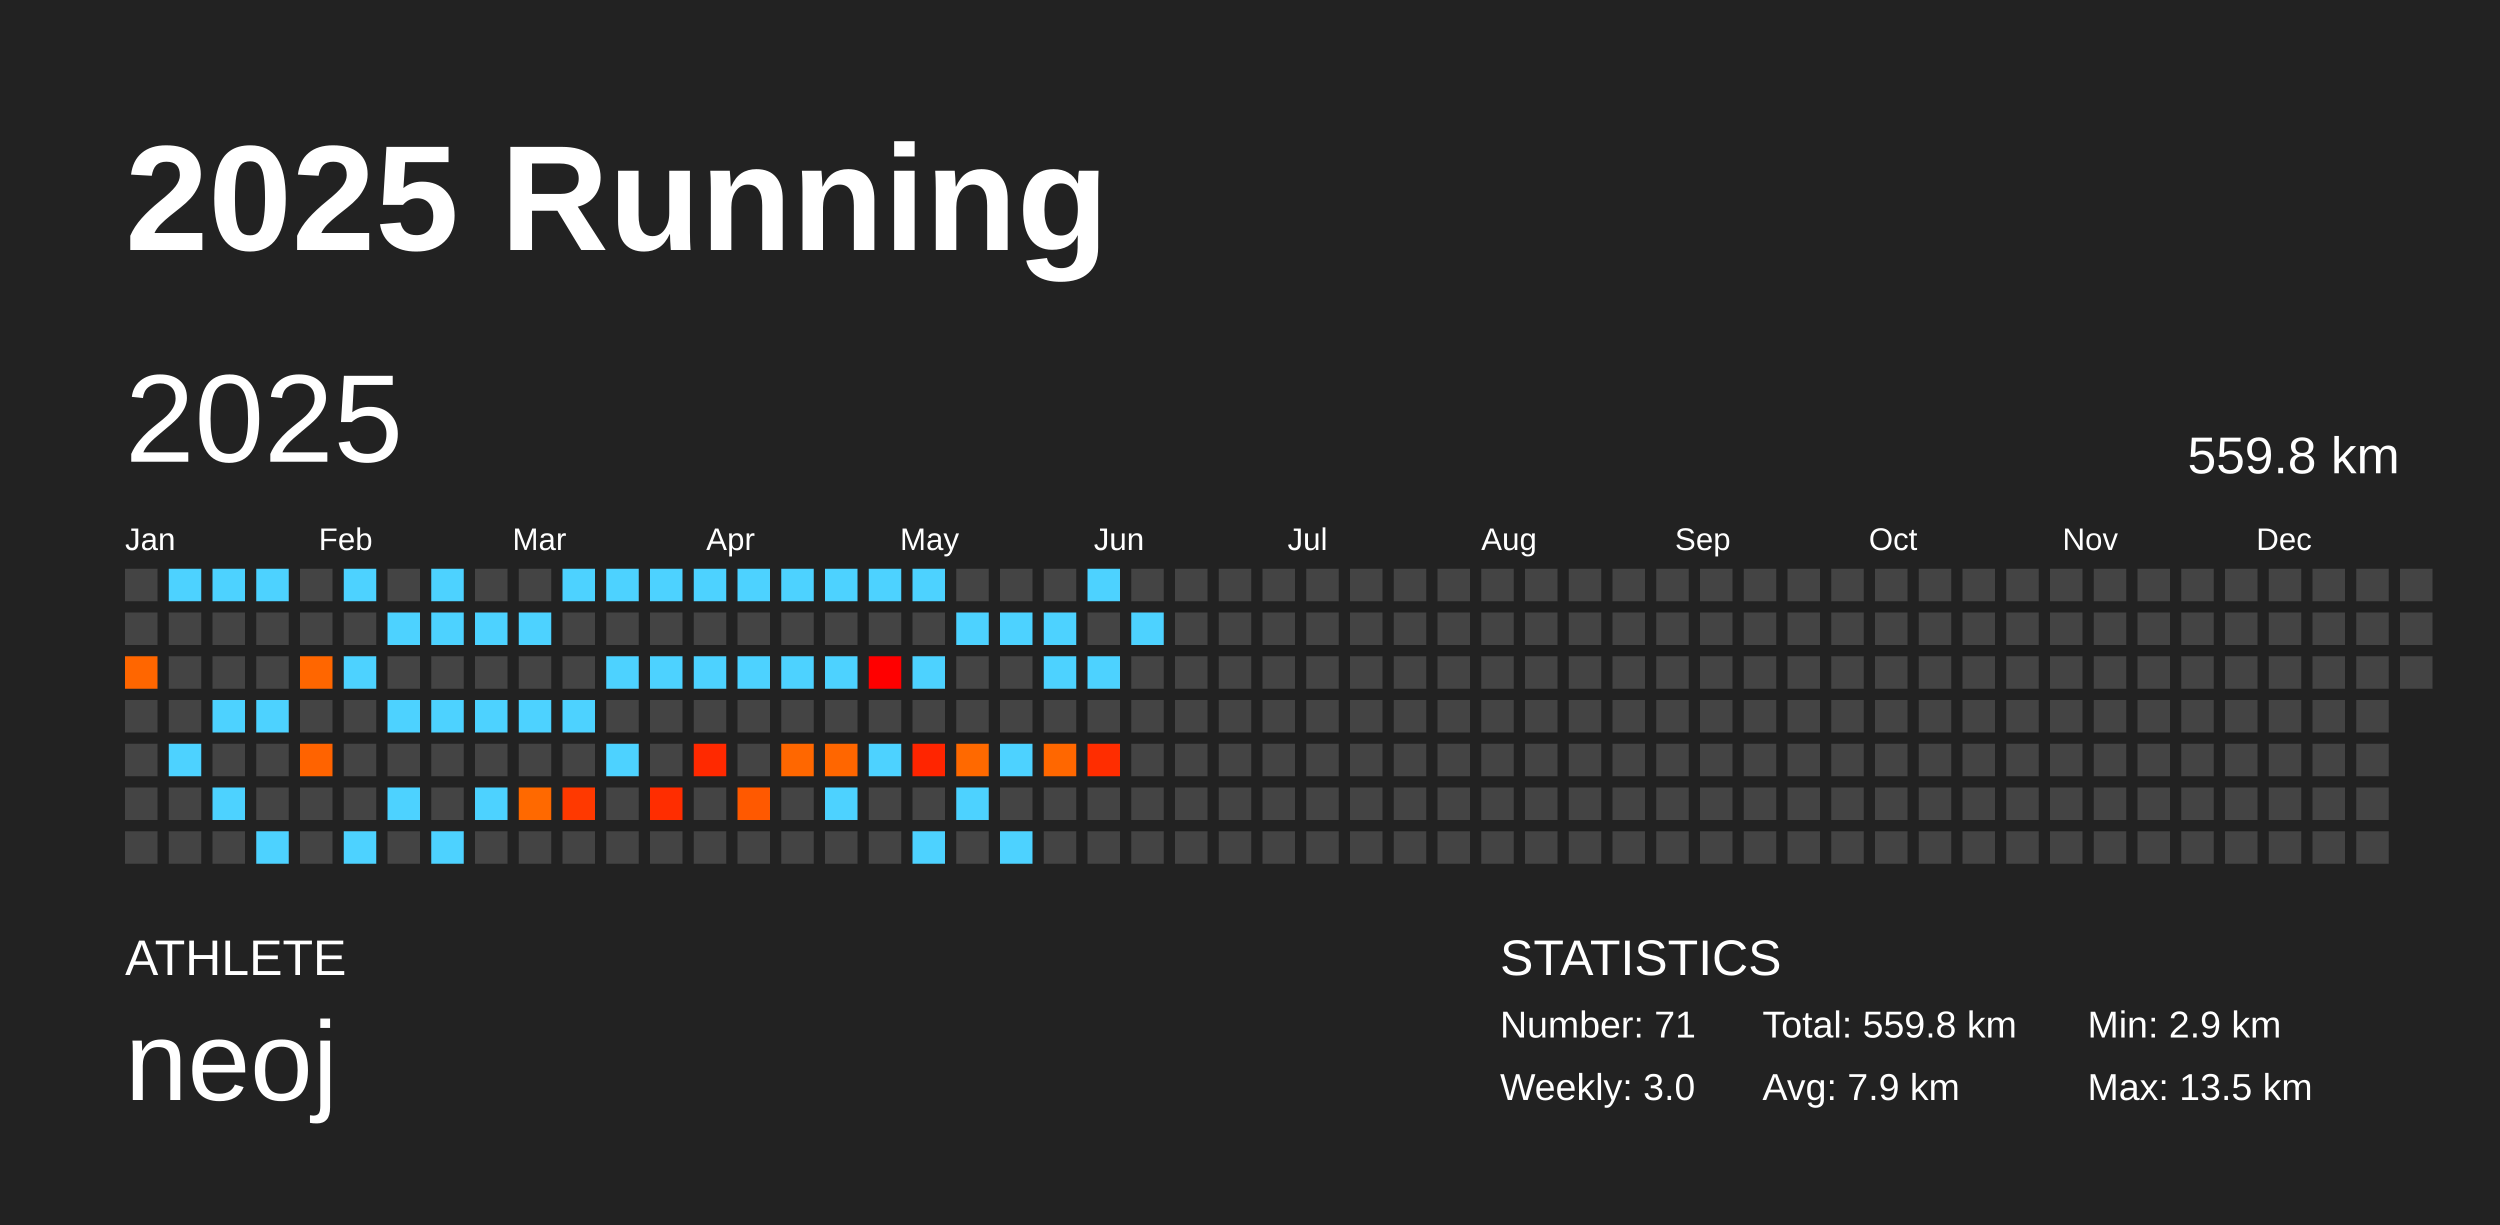
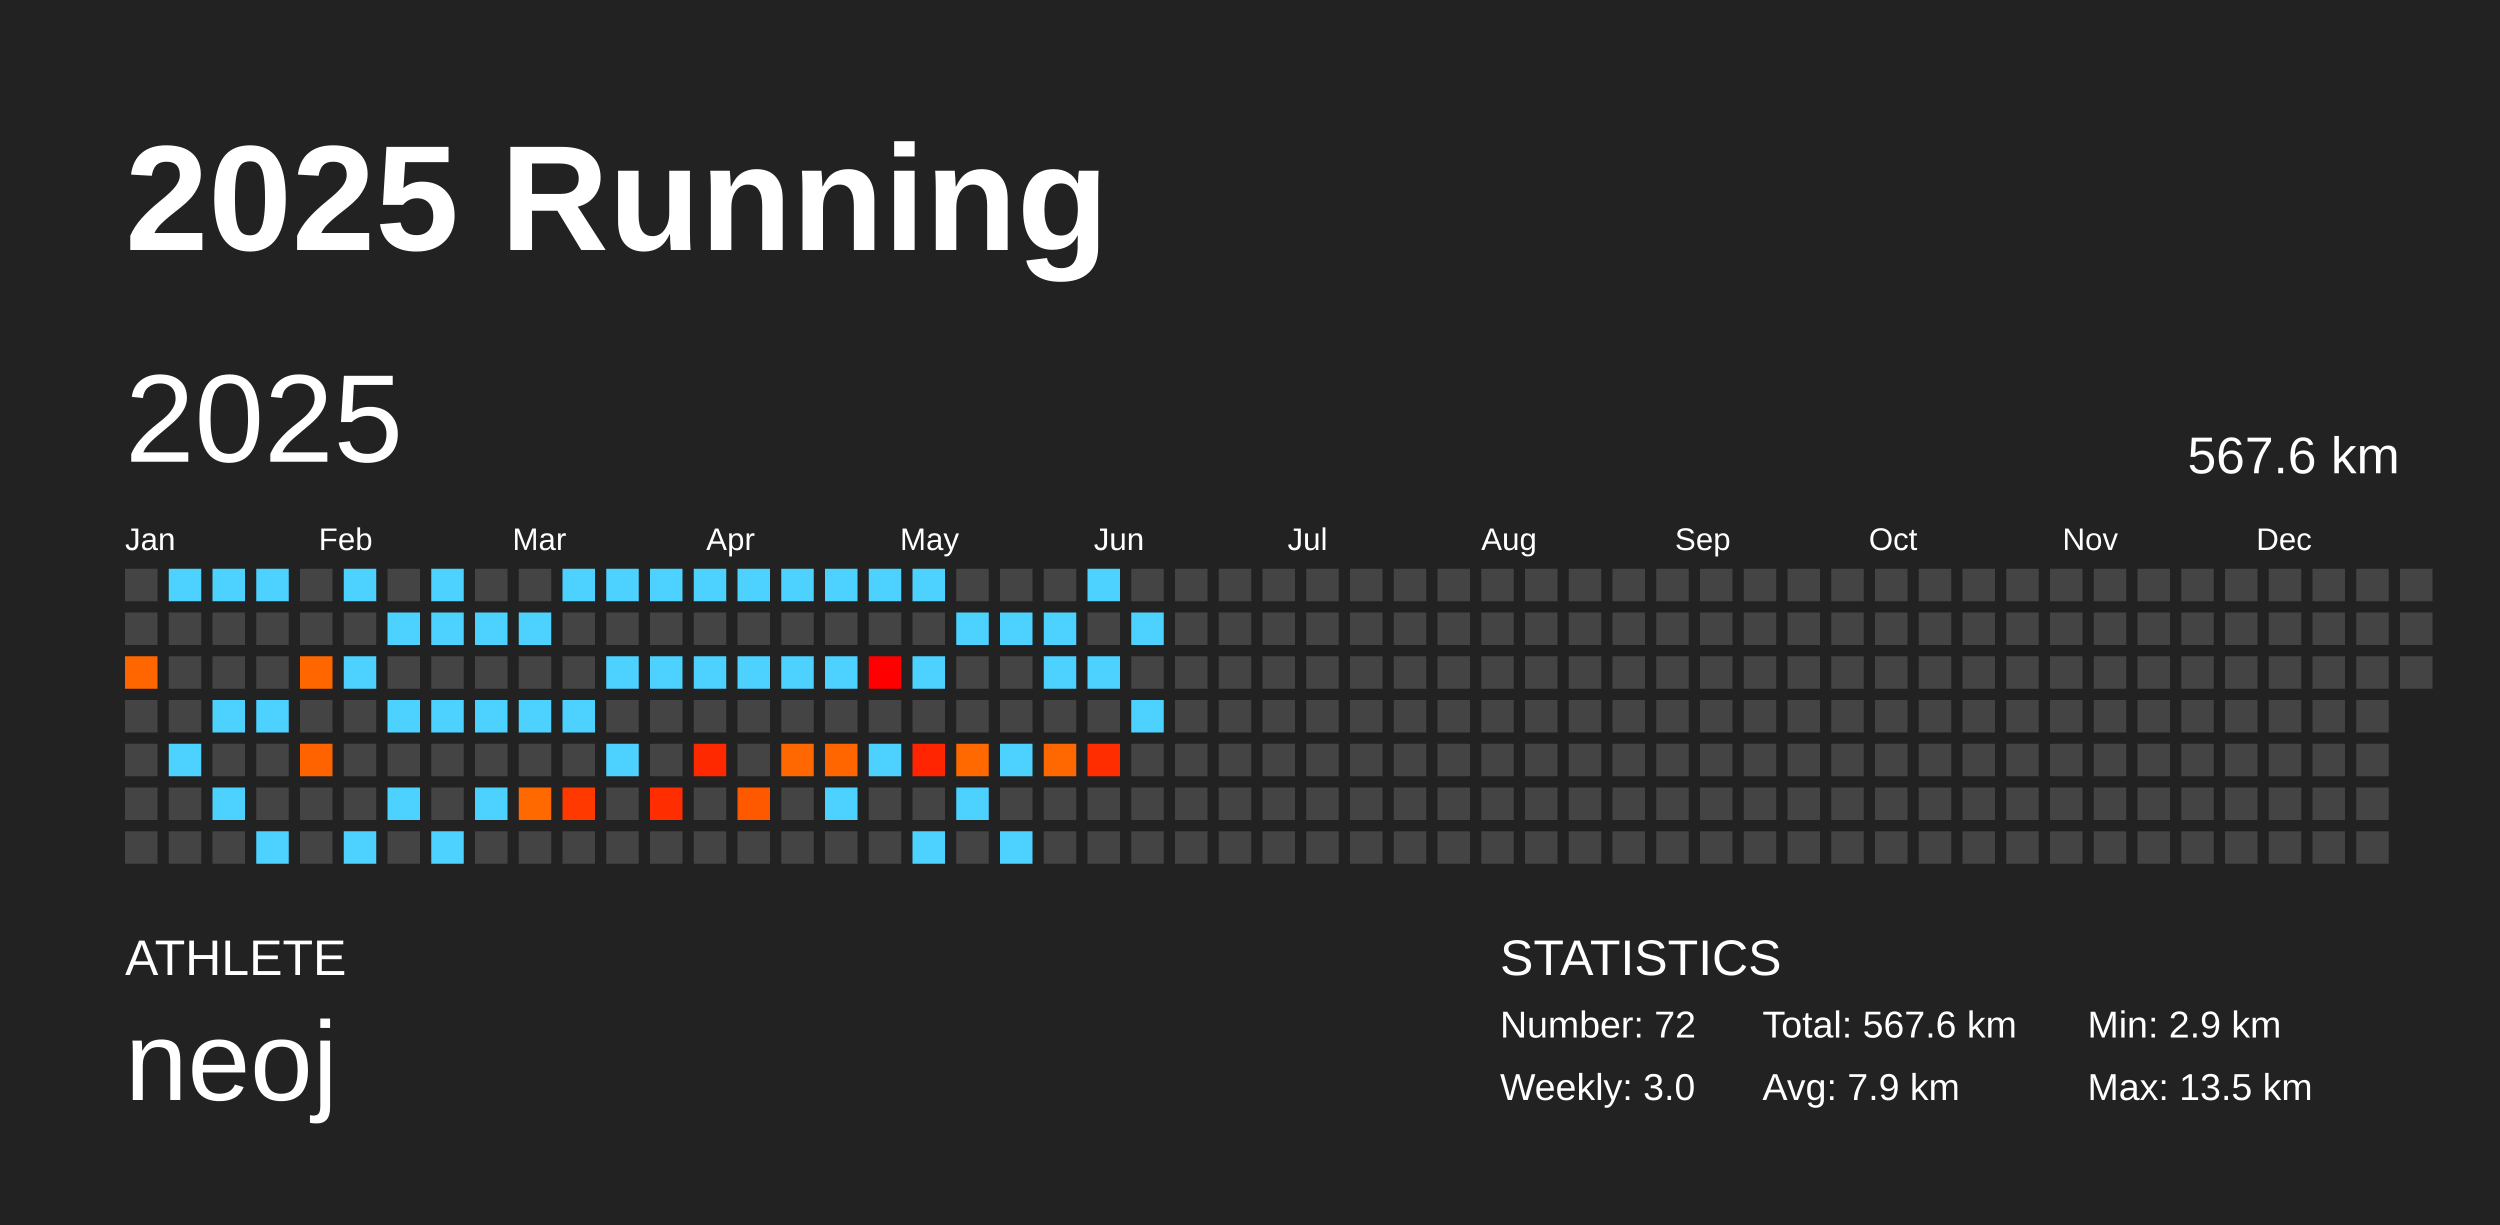
<svg xmlns="http://www.w3.org/2000/svg" baseProfile="full" height="98mm" version="1.1" viewBox="0,0,200,98" width="200mm">
  <defs />
  <rect fill="#222222" height="98" width="200" x="0" y="0" />
  <text fill="#FFFFFF" style="font-size:12px; font-family:Arial; font-weight:bold;" x="10" y="20">2025 Running</text>
  <text fill="#FFFFFF" style="font-size:4px; font-family:Arial" x="10" y="78">ATHLETE</text>
  <text fill="#FFFFFF" style="font-size:9px; font-family:Arial" x="10" y="88">neoj</text>
  <text fill="#FFFFFF" style="font-size:4px; font-family:Arial" x="120" y="78">STATISTICS</text>
-   <text fill="#FFFFFF" style="font-size:3px; font-family:Arial" x="120" y="83">Number: 71</text>
+   <text fill="#FFFFFF" style="font-size:3px; font-family:Arial" x="120" y="83">Number: 72</text>
  <text fill="#FFFFFF" style="font-size:3px; font-family:Arial" x="120" y="88">Weekly: 3.0</text>
-   <text fill="#FFFFFF" style="font-size:3px; font-family:Arial" x="141" y="83">Total: 559.8 km</text>
+   <text fill="#FFFFFF" style="font-size:3px; font-family:Arial" x="141" y="83">Total: 567.6 km</text>
  <text fill="#FFFFFF" style="font-size:3px; font-family:Arial" x="141" y="88">Avg: 7.9 km</text>
  <text fill="#FFFFFF" style="font-size:3px; font-family:Arial" x="167" y="83">Min: 2.9 km</text>
  <text fill="#FFFFFF" style="font-size:3px; font-family:Arial" x="167" y="88">Max: 13.5 km</text>
  <text dominant-baseline="hanging" fill="#FFFFFF" style="font-size:10.0px; font-family:Arial;" x="10" y="30">2025</text>
-   <text dominant-baseline="hanging" fill="#FFFFFF" style="font-size:4.125px; font-family:Arial;" x="175" y="35">559.8 km</text>
+   <text dominant-baseline="hanging" fill="#FFFFFF" style="font-size:4.125px; font-family:Arial;" x="175" y="35">567.6 km</text>
  <text fill="#FFFFFF" style="font-size:2.5px; font-family:Arial" x="10.0" y="44">Jan</text>
  <text fill="#FFFFFF" style="font-size:2.5px; font-family:Arial" x="25.5" y="44">Feb</text>
  <text fill="#FFFFFF" style="font-size:2.5px; font-family:Arial" x="41.0" y="44">Mar</text>
  <text fill="#FFFFFF" style="font-size:2.5px; font-family:Arial" x="56.5" y="44">Apr</text>
  <text fill="#FFFFFF" style="font-size:2.5px; font-family:Arial" x="72.0" y="44">May</text>
  <text fill="#FFFFFF" style="font-size:2.5px; font-family:Arial" x="87.5" y="44">Jun</text>
  <text fill="#FFFFFF" style="font-size:2.5px; font-family:Arial" x="103.0" y="44">Jul</text>
  <text fill="#FFFFFF" style="font-size:2.5px; font-family:Arial" x="118.5" y="44">Aug</text>
  <text fill="#FFFFFF" style="font-size:2.5px; font-family:Arial" x="134.0" y="44">Sep</text>
  <text fill="#FFFFFF" style="font-size:2.5px; font-family:Arial" x="149.5" y="44">Oct</text>
  <text fill="#FFFFFF" style="font-size:2.5px; font-family:Arial" x="165.0" y="44">Nov</text>
  <text fill="#FFFFFF" style="font-size:2.5px; font-family:Arial" x="180.5" y="44">Dec</text>
  <rect fill="#444444" height="2.6" width="2.6" x="10.0" y="45.5" />
  <rect fill="#444444" height="2.6" width="2.6" x="10.0" y="49.0" />
  <rect fill="#ff6600" height="2.6" width="2.6" x="10.0" y="52.5" />
  <rect fill="#444444" height="2.6" width="2.6" x="10.0" y="56.0" />
  <rect fill="#444444" height="2.6" width="2.6" x="10.0" y="59.5" />
  <rect fill="#444444" height="2.6" width="2.6" x="10.0" y="63.0" />
  <rect fill="#444444" height="2.6" width="2.6" x="10.0" y="66.5" />
  <rect fill="#4dd2ff" height="2.6" width="2.6" x="13.5" y="45.5" />
  <rect fill="#444444" height="2.6" width="2.6" x="13.5" y="49.0" />
  <rect fill="#444444" height="2.6" width="2.6" x="13.5" y="52.5" />
  <rect fill="#444444" height="2.6" width="2.6" x="13.5" y="56.0" />
  <rect fill="#4dd2ff" height="2.6" width="2.6" x="13.5" y="59.5" />
  <rect fill="#444444" height="2.6" width="2.6" x="13.5" y="63.0" />
  <rect fill="#444444" height="2.6" width="2.6" x="13.5" y="66.5" />
  <rect fill="#4dd2ff" height="2.6" width="2.6" x="17.0" y="45.5" />
  <rect fill="#444444" height="2.6" width="2.6" x="17.0" y="49.0" />
  <rect fill="#444444" height="2.6" width="2.6" x="17.0" y="52.5" />
  <rect fill="#4dd2ff" height="2.6" width="2.6" x="17.0" y="56.0" />
  <rect fill="#444444" height="2.6" width="2.6" x="17.0" y="59.5" />
  <rect fill="#4dd2ff" height="2.6" width="2.6" x="17.0" y="63.0" />
  <rect fill="#444444" height="2.6" width="2.6" x="17.0" y="66.5" />
  <rect fill="#4dd2ff" height="2.6" width="2.6" x="20.5" y="45.5" />
  <rect fill="#444444" height="2.6" width="2.6" x="20.5" y="49.0" />
  <rect fill="#444444" height="2.6" width="2.6" x="20.5" y="52.5" />
  <rect fill="#4dd2ff" height="2.6" width="2.6" x="20.5" y="56.0" />
  <rect fill="#444444" height="2.6" width="2.6" x="20.5" y="59.5" />
  <rect fill="#444444" height="2.6" width="2.6" x="20.5" y="63.0" />
  <rect fill="#4dd2ff" height="2.6" width="2.6" x="20.5" y="66.5" />
  <rect fill="#444444" height="2.6" width="2.6" x="24.0" y="45.5" />
  <rect fill="#444444" height="2.6" width="2.6" x="24.0" y="49.0" />
  <rect fill="#ff6600" height="2.6" width="2.6" x="24.0" y="52.5" />
  <rect fill="#444444" height="2.6" width="2.6" x="24.0" y="56.0" />
  <rect fill="#ff6300" height="2.6" width="2.6" x="24.0" y="59.5" />
  <rect fill="#444444" height="2.6" width="2.6" x="24.0" y="63.0" />
  <rect fill="#444444" height="2.6" width="2.6" x="24.0" y="66.5" />
  <rect fill="#4dd2ff" height="2.6" width="2.6" x="27.5" y="45.5" />
  <rect fill="#444444" height="2.6" width="2.6" x="27.5" y="49.0" />
  <rect fill="#4dd2ff" height="2.6" width="2.6" x="27.5" y="52.5" />
  <rect fill="#444444" height="2.6" width="2.6" x="27.5" y="56.0" />
  <rect fill="#444444" height="2.6" width="2.6" x="27.5" y="59.5" />
  <rect fill="#444444" height="2.6" width="2.6" x="27.5" y="63.0" />
  <rect fill="#4dd2ff" height="2.6" width="2.6" x="27.5" y="66.5" />
  <rect fill="#444444" height="2.6" width="2.6" x="31.0" y="45.5" />
  <rect fill="#4dd2ff" height="2.6" width="2.6" x="31.0" y="49.0" />
  <rect fill="#444444" height="2.6" width="2.6" x="31.0" y="52.5" />
  <rect fill="#4dd2ff" height="2.6" width="2.6" x="31.0" y="56.0" />
  <rect fill="#444444" height="2.6" width="2.6" x="31.0" y="59.5" />
  <rect fill="#4dd2ff" height="2.6" width="2.6" x="31.0" y="63.0" />
  <rect fill="#444444" height="2.6" width="2.6" x="31.0" y="66.5" />
  <rect fill="#4dd2ff" height="2.6" width="2.6" x="34.5" y="45.5" />
  <rect fill="#4dd2ff" height="2.6" width="2.6" x="34.5" y="49.0" />
  <rect fill="#444444" height="2.6" width="2.6" x="34.5" y="52.5" />
  <rect fill="#4dd2ff" height="2.6" width="2.6" x="34.5" y="56.0" />
  <rect fill="#444444" height="2.6" width="2.6" x="34.5" y="59.5" />
  <rect fill="#444444" height="2.6" width="2.6" x="34.5" y="63.0" />
  <rect fill="#4dd2ff" height="2.6" width="2.6" x="34.5" y="66.5" />
  <rect fill="#444444" height="2.6" width="2.6" x="38.0" y="45.5" />
  <rect fill="#4dd2ff" height="2.6" width="2.6" x="38.0" y="49.0" />
  <rect fill="#444444" height="2.6" width="2.6" x="38.0" y="52.5" />
  <rect fill="#4dd2ff" height="2.6" width="2.6" x="38.0" y="56.0" />
  <rect fill="#444444" height="2.6" width="2.6" x="38.0" y="59.5" />
  <rect fill="#4dd2ff" height="2.6" width="2.6" x="38.0" y="63.0" />
  <rect fill="#444444" height="2.6" width="2.6" x="38.0" y="66.5" />
  <rect fill="#444444" height="2.6" width="2.6" x="41.5" y="45.5" />
  <rect fill="#4dd2ff" height="2.6" width="2.6" x="41.5" y="49.0" />
  <rect fill="#444444" height="2.6" width="2.6" x="41.5" y="52.5" />
  <rect fill="#4dd2ff" height="2.6" width="2.6" x="41.5" y="56.0" />
  <rect fill="#444444" height="2.6" width="2.6" x="41.5" y="59.5" />
  <rect fill="#ff6900" height="2.6" width="2.6" x="41.5" y="63.0" />
  <rect fill="#444444" height="2.6" width="2.6" x="41.5" y="66.5" />
  <rect fill="#4dd2ff" height="2.6" width="2.6" x="45.0" y="45.5" />
  <rect fill="#444444" height="2.6" width="2.6" x="45.0" y="49.0" />
  <rect fill="#444444" height="2.6" width="2.6" x="45.0" y="52.5" />
  <rect fill="#4dd2ff" height="2.6" width="2.6" x="45.0" y="56.0" />
  <rect fill="#444444" height="2.6" width="2.6" x="45.0" y="59.5" />
  <rect fill="#ff3900" height="2.6" width="2.6" x="45.0" y="63.0" />
  <rect fill="#444444" height="2.6" width="2.6" x="45.0" y="66.5" />
  <rect fill="#4dd2ff" height="2.6" width="2.6" x="48.5" y="45.5" />
  <rect fill="#444444" height="2.6" width="2.6" x="48.5" y="49.0" />
  <rect fill="#4dd2ff" height="2.6" width="2.6" x="48.5" y="52.5" />
  <rect fill="#444444" height="2.6" width="2.6" x="48.5" y="56.0" />
  <rect fill="#4dd2ff" height="2.6" width="2.6" x="48.5" y="59.5" />
  <rect fill="#444444" height="2.6" width="2.6" x="48.5" y="63.0" />
  <rect fill="#444444" height="2.6" width="2.6" x="48.5" y="66.5" />
  <rect fill="#4dd2ff" height="2.6" width="2.6" x="52.0" y="45.5" />
  <rect fill="#444444" height="2.6" width="2.6" x="52.0" y="49.0" />
  <rect fill="#4dd2ff" height="2.6" width="2.6" x="52.0" y="52.5" />
  <rect fill="#444444" height="2.6" width="2.6" x="52.0" y="56.0" />
  <rect fill="#444444" height="2.6" width="2.6" x="52.0" y="59.5" />
  <rect fill="#ff2d00" height="2.6" width="2.6" x="52.0" y="63.0" />
  <rect fill="#444444" height="2.6" width="2.6" x="52.0" y="66.5" />
  <rect fill="#4dd2ff" height="2.6" width="2.6" x="55.5" y="45.5" />
  <rect fill="#444444" height="2.6" width="2.6" x="55.5" y="49.0" />
  <rect fill="#4dd2ff" height="2.6" width="2.6" x="55.5" y="52.5" />
  <rect fill="#444444" height="2.6" width="2.6" x="55.5" y="56.0" />
  <rect fill="#ff2900" height="2.6" width="2.6" x="55.5" y="59.5" />
  <rect fill="#444444" height="2.6" width="2.6" x="55.5" y="63.0" />
  <rect fill="#444444" height="2.6" width="2.6" x="55.5" y="66.5" />
  <rect fill="#4dd2ff" height="2.6" width="2.6" x="59.0" y="45.5" />
  <rect fill="#444444" height="2.6" width="2.6" x="59.0" y="49.0" />
  <rect fill="#4dd2ff" height="2.6" width="2.6" x="59.0" y="52.5" />
  <rect fill="#444444" height="2.6" width="2.6" x="59.0" y="56.0" />
  <rect fill="#444444" height="2.6" width="2.6" x="59.0" y="59.5" />
  <rect fill="#ff5900" height="2.6" width="2.6" x="59.0" y="63.0" />
  <rect fill="#444444" height="2.6" width="2.6" x="59.0" y="66.5" />
  <rect fill="#4dd2ff" height="2.6" width="2.6" x="62.5" y="45.5" />
  <rect fill="#444444" height="2.6" width="2.6" x="62.5" y="49.0" />
  <rect fill="#4dd2ff" height="2.6" width="2.6" x="62.5" y="52.5" />
  <rect fill="#444444" height="2.6" width="2.6" x="62.5" y="56.0" />
  <rect fill="#ff6700" height="2.6" width="2.6" x="62.5" y="59.5" />
  <rect fill="#444444" height="2.6" width="2.6" x="62.5" y="63.0" />
  <rect fill="#444444" height="2.6" width="2.6" x="62.5" y="66.5" />
  <rect fill="#4dd2ff" height="2.6" width="2.6" x="66.0" y="45.5" />
  <rect fill="#444444" height="2.6" width="2.6" x="66.0" y="49.0" />
  <rect fill="#4dd2ff" height="2.6" width="2.6" x="66.0" y="52.5" />
  <rect fill="#444444" height="2.6" width="2.6" x="66.0" y="56.0" />
  <rect fill="#ff6600" height="2.6" width="2.6" x="66.0" y="59.5" />
  <rect fill="#4dd2ff" height="2.6" width="2.6" x="66.0" y="63.0" />
  <rect fill="#444444" height="2.6" width="2.6" x="66.0" y="66.5" />
  <rect fill="#4dd2ff" height="2.6" width="2.6" x="69.5" y="45.5" />
  <rect fill="#444444" height="2.6" width="2.6" x="69.5" y="49.0" />
  <rect fill="#ff0000" height="2.6" width="2.6" x="69.5" y="52.5" />
  <rect fill="#444444" height="2.6" width="2.6" x="69.5" y="56.0" />
  <rect fill="#4dd2ff" height="2.6" width="2.6" x="69.5" y="59.5" />
  <rect fill="#444444" height="2.6" width="2.6" x="69.5" y="63.0" />
  <rect fill="#444444" height="2.6" width="2.6" x="69.5" y="66.5" />
  <rect fill="#4dd2ff" height="2.6" width="2.6" x="73.0" y="45.5" />
  <rect fill="#444444" height="2.6" width="2.6" x="73.0" y="49.0" />
  <rect fill="#4dd2ff" height="2.6" width="2.6" x="73.0" y="52.5" />
  <rect fill="#444444" height="2.6" width="2.6" x="73.0" y="56.0" />
  <rect fill="#ff2500" height="2.6" width="2.6" x="73.0" y="59.5" />
  <rect fill="#444444" height="2.6" width="2.6" x="73.0" y="63.0" />
  <rect fill="#4dd2ff" height="2.6" width="2.6" x="73.0" y="66.5" />
  <rect fill="#444444" height="2.6" width="2.6" x="76.5" y="45.5" />
  <rect fill="#4dd2ff" height="2.6" width="2.6" x="76.5" y="49.0" />
  <rect fill="#444444" height="2.6" width="2.6" x="76.5" y="52.5" />
  <rect fill="#444444" height="2.6" width="2.6" x="76.5" y="56.0" />
  <rect fill="#ff6900" height="2.6" width="2.6" x="76.5" y="59.5" />
  <rect fill="#4dd2ff" height="2.6" width="2.6" x="76.5" y="63.0" />
  <rect fill="#444444" height="2.6" width="2.6" x="76.5" y="66.5" />
  <rect fill="#444444" height="2.6" width="2.6" x="80.0" y="45.5" />
  <rect fill="#4dd2ff" height="2.6" width="2.6" x="80.0" y="49.0" />
  <rect fill="#444444" height="2.6" width="2.6" x="80.0" y="52.5" />
  <rect fill="#444444" height="2.6" width="2.6" x="80.0" y="56.0" />
  <rect fill="#4dd2ff" height="2.6" width="2.6" x="80.0" y="59.5" />
  <rect fill="#444444" height="2.6" width="2.6" x="80.0" y="63.0" />
  <rect fill="#4dd2ff" height="2.6" width="2.6" x="80.0" y="66.5" />
  <rect fill="#444444" height="2.6" width="2.6" x="83.5" y="45.5" />
  <rect fill="#4dd2ff" height="2.6" width="2.6" x="83.5" y="49.0" />
  <rect fill="#4dd2ff" height="2.6" width="2.6" x="83.5" y="52.5" />
  <rect fill="#444444" height="2.6" width="2.6" x="83.5" y="56.0" />
  <rect fill="#ff6700" height="2.6" width="2.6" x="83.5" y="59.5" />
  <rect fill="#444444" height="2.6" width="2.6" x="83.5" y="63.0" />
  <rect fill="#444444" height="2.6" width="2.6" x="83.5" y="66.5" />
  <rect fill="#4dd2ff" height="2.6" width="2.6" x="87.0" y="45.5" />
  <rect fill="#444444" height="2.6" width="2.6" x="87.0" y="49.0" />
  <rect fill="#4dd2ff" height="2.6" width="2.6" x="87.0" y="52.5" />
  <rect fill="#444444" height="2.6" width="2.6" x="87.0" y="56.0" />
  <rect fill="#ff2d00" height="2.6" width="2.6" x="87.0" y="59.5" />
  <rect fill="#444444" height="2.6" width="2.6" x="87.0" y="63.0" />
  <rect fill="#444444" height="2.6" width="2.6" x="87.0" y="66.5" />
  <rect fill="#444444" height="2.6" width="2.6" x="90.5" y="45.5" />
  <rect fill="#4dd2ff" height="2.6" width="2.6" x="90.5" y="49.0" />
  <rect fill="#444444" height="2.6" width="2.6" x="90.5" y="52.5" />
-   <rect fill="#444444" height="2.6" width="2.6" x="90.5" y="56.0" />
+   <rect fill="#4dd2ff" height="2.6" width="2.6" x="90.5" y="56.0" />
  <rect fill="#444444" height="2.6" width="2.6" x="90.5" y="59.5" />
  <rect fill="#444444" height="2.6" width="2.6" x="90.5" y="63.0" />
  <rect fill="#444444" height="2.6" width="2.6" x="90.5" y="66.5" />
  <rect fill="#444444" height="2.6" width="2.6" x="94.0" y="45.5" />
  <rect fill="#444444" height="2.6" width="2.6" x="94.0" y="49.0" />
  <rect fill="#444444" height="2.6" width="2.6" x="94.0" y="52.5" />
  <rect fill="#444444" height="2.6" width="2.6" x="94.0" y="56.0" />
  <rect fill="#444444" height="2.6" width="2.6" x="94.0" y="59.5" />
  <rect fill="#444444" height="2.6" width="2.6" x="94.0" y="63.0" />
  <rect fill="#444444" height="2.6" width="2.6" x="94.0" y="66.5" />
  <rect fill="#444444" height="2.6" width="2.6" x="97.5" y="45.5" />
  <rect fill="#444444" height="2.6" width="2.6" x="97.5" y="49.0" />
  <rect fill="#444444" height="2.6" width="2.6" x="97.5" y="52.5" />
  <rect fill="#444444" height="2.6" width="2.6" x="97.5" y="56.0" />
  <rect fill="#444444" height="2.6" width="2.6" x="97.5" y="59.5" />
  <rect fill="#444444" height="2.6" width="2.6" x="97.5" y="63.0" />
  <rect fill="#444444" height="2.6" width="2.6" x="97.5" y="66.5" />
  <rect fill="#444444" height="2.6" width="2.6" x="101.0" y="45.5" />
  <rect fill="#444444" height="2.6" width="2.6" x="101.0" y="49.0" />
  <rect fill="#444444" height="2.6" width="2.6" x="101.0" y="52.5" />
  <rect fill="#444444" height="2.6" width="2.6" x="101.0" y="56.0" />
  <rect fill="#444444" height="2.6" width="2.6" x="101.0" y="59.5" />
  <rect fill="#444444" height="2.6" width="2.6" x="101.0" y="63.0" />
  <rect fill="#444444" height="2.6" width="2.6" x="101.0" y="66.5" />
  <rect fill="#444444" height="2.6" width="2.6" x="104.5" y="45.5" />
  <rect fill="#444444" height="2.6" width="2.6" x="104.5" y="49.0" />
  <rect fill="#444444" height="2.6" width="2.6" x="104.5" y="52.5" />
  <rect fill="#444444" height="2.6" width="2.6" x="104.5" y="56.0" />
  <rect fill="#444444" height="2.6" width="2.6" x="104.5" y="59.5" />
  <rect fill="#444444" height="2.6" width="2.6" x="104.5" y="63.0" />
  <rect fill="#444444" height="2.6" width="2.6" x="104.5" y="66.5" />
  <rect fill="#444444" height="2.6" width="2.6" x="108.0" y="45.5" />
  <rect fill="#444444" height="2.6" width="2.6" x="108.0" y="49.0" />
  <rect fill="#444444" height="2.6" width="2.6" x="108.0" y="52.5" />
  <rect fill="#444444" height="2.6" width="2.6" x="108.0" y="56.0" />
  <rect fill="#444444" height="2.6" width="2.6" x="108.0" y="59.5" />
  <rect fill="#444444" height="2.6" width="2.6" x="108.0" y="63.0" />
  <rect fill="#444444" height="2.6" width="2.6" x="108.0" y="66.5" />
  <rect fill="#444444" height="2.6" width="2.6" x="111.5" y="45.5" />
  <rect fill="#444444" height="2.6" width="2.6" x="111.5" y="49.0" />
  <rect fill="#444444" height="2.6" width="2.6" x="111.5" y="52.5" />
  <rect fill="#444444" height="2.6" width="2.6" x="111.5" y="56.0" />
  <rect fill="#444444" height="2.6" width="2.6" x="111.5" y="59.5" />
  <rect fill="#444444" height="2.6" width="2.6" x="111.5" y="63.0" />
  <rect fill="#444444" height="2.6" width="2.6" x="111.5" y="66.5" />
  <rect fill="#444444" height="2.6" width="2.6" x="115.0" y="45.5" />
  <rect fill="#444444" height="2.6" width="2.6" x="115.0" y="49.0" />
  <rect fill="#444444" height="2.6" width="2.6" x="115.0" y="52.5" />
  <rect fill="#444444" height="2.6" width="2.6" x="115.0" y="56.0" />
  <rect fill="#444444" height="2.6" width="2.6" x="115.0" y="59.5" />
  <rect fill="#444444" height="2.6" width="2.6" x="115.0" y="63.0" />
  <rect fill="#444444" height="2.6" width="2.6" x="115.0" y="66.5" />
  <rect fill="#444444" height="2.6" width="2.6" x="118.5" y="45.5" />
  <rect fill="#444444" height="2.6" width="2.6" x="118.5" y="49.0" />
  <rect fill="#444444" height="2.6" width="2.6" x="118.5" y="52.5" />
  <rect fill="#444444" height="2.6" width="2.6" x="118.5" y="56.0" />
  <rect fill="#444444" height="2.6" width="2.6" x="118.5" y="59.5" />
  <rect fill="#444444" height="2.6" width="2.6" x="118.5" y="63.0" />
  <rect fill="#444444" height="2.6" width="2.6" x="118.5" y="66.5" />
  <rect fill="#444444" height="2.6" width="2.6" x="122.0" y="45.5" />
  <rect fill="#444444" height="2.6" width="2.6" x="122.0" y="49.0" />
  <rect fill="#444444" height="2.6" width="2.6" x="122.0" y="52.5" />
  <rect fill="#444444" height="2.6" width="2.6" x="122.0" y="56.0" />
  <rect fill="#444444" height="2.6" width="2.6" x="122.0" y="59.5" />
  <rect fill="#444444" height="2.6" width="2.6" x="122.0" y="63.0" />
  <rect fill="#444444" height="2.6" width="2.6" x="122.0" y="66.5" />
  <rect fill="#444444" height="2.6" width="2.6" x="125.5" y="45.5" />
  <rect fill="#444444" height="2.6" width="2.6" x="125.5" y="49.0" />
  <rect fill="#444444" height="2.6" width="2.6" x="125.5" y="52.5" />
  <rect fill="#444444" height="2.6" width="2.6" x="125.5" y="56.0" />
  <rect fill="#444444" height="2.6" width="2.6" x="125.5" y="59.5" />
  <rect fill="#444444" height="2.6" width="2.6" x="125.5" y="63.0" />
  <rect fill="#444444" height="2.6" width="2.6" x="125.5" y="66.5" />
  <rect fill="#444444" height="2.6" width="2.6" x="129.0" y="45.5" />
  <rect fill="#444444" height="2.6" width="2.6" x="129.0" y="49.0" />
  <rect fill="#444444" height="2.6" width="2.6" x="129.0" y="52.5" />
  <rect fill="#444444" height="2.6" width="2.6" x="129.0" y="56.0" />
  <rect fill="#444444" height="2.6" width="2.6" x="129.0" y="59.5" />
  <rect fill="#444444" height="2.6" width="2.6" x="129.0" y="63.0" />
  <rect fill="#444444" height="2.6" width="2.6" x="129.0" y="66.5" />
  <rect fill="#444444" height="2.6" width="2.6" x="132.5" y="45.5" />
  <rect fill="#444444" height="2.6" width="2.6" x="132.5" y="49.0" />
  <rect fill="#444444" height="2.6" width="2.6" x="132.5" y="52.5" />
  <rect fill="#444444" height="2.6" width="2.6" x="132.5" y="56.0" />
  <rect fill="#444444" height="2.6" width="2.6" x="132.5" y="59.5" />
  <rect fill="#444444" height="2.6" width="2.6" x="132.5" y="63.0" />
  <rect fill="#444444" height="2.6" width="2.6" x="132.5" y="66.5" />
  <rect fill="#444444" height="2.6" width="2.6" x="136.0" y="45.5" />
  <rect fill="#444444" height="2.6" width="2.6" x="136.0" y="49.0" />
  <rect fill="#444444" height="2.6" width="2.6" x="136.0" y="52.5" />
  <rect fill="#444444" height="2.6" width="2.6" x="136.0" y="56.0" />
  <rect fill="#444444" height="2.6" width="2.6" x="136.0" y="59.5" />
  <rect fill="#444444" height="2.6" width="2.6" x="136.0" y="63.0" />
  <rect fill="#444444" height="2.6" width="2.6" x="136.0" y="66.5" />
  <rect fill="#444444" height="2.6" width="2.6" x="139.5" y="45.5" />
  <rect fill="#444444" height="2.6" width="2.6" x="139.5" y="49.0" />
  <rect fill="#444444" height="2.6" width="2.6" x="139.5" y="52.5" />
  <rect fill="#444444" height="2.6" width="2.6" x="139.5" y="56.0" />
  <rect fill="#444444" height="2.6" width="2.6" x="139.5" y="59.5" />
  <rect fill="#444444" height="2.6" width="2.6" x="139.5" y="63.0" />
  <rect fill="#444444" height="2.6" width="2.6" x="139.5" y="66.5" />
  <rect fill="#444444" height="2.6" width="2.6" x="143.0" y="45.5" />
  <rect fill="#444444" height="2.6" width="2.6" x="143.0" y="49.0" />
  <rect fill="#444444" height="2.6" width="2.6" x="143.0" y="52.5" />
  <rect fill="#444444" height="2.6" width="2.6" x="143.0" y="56.0" />
  <rect fill="#444444" height="2.6" width="2.6" x="143.0" y="59.5" />
  <rect fill="#444444" height="2.6" width="2.6" x="143.0" y="63.0" />
  <rect fill="#444444" height="2.6" width="2.6" x="143.0" y="66.5" />
  <rect fill="#444444" height="2.6" width="2.6" x="146.5" y="45.5" />
  <rect fill="#444444" height="2.6" width="2.6" x="146.5" y="49.0" />
  <rect fill="#444444" height="2.6" width="2.6" x="146.5" y="52.5" />
  <rect fill="#444444" height="2.6" width="2.6" x="146.5" y="56.0" />
  <rect fill="#444444" height="2.6" width="2.6" x="146.5" y="59.5" />
  <rect fill="#444444" height="2.6" width="2.6" x="146.5" y="63.0" />
  <rect fill="#444444" height="2.6" width="2.6" x="146.5" y="66.5" />
  <rect fill="#444444" height="2.6" width="2.6" x="150.0" y="45.5" />
  <rect fill="#444444" height="2.6" width="2.6" x="150.0" y="49.0" />
  <rect fill="#444444" height="2.6" width="2.6" x="150.0" y="52.5" />
  <rect fill="#444444" height="2.6" width="2.6" x="150.0" y="56.0" />
  <rect fill="#444444" height="2.6" width="2.6" x="150.0" y="59.5" />
  <rect fill="#444444" height="2.6" width="2.6" x="150.0" y="63.0" />
  <rect fill="#444444" height="2.6" width="2.6" x="150.0" y="66.5" />
  <rect fill="#444444" height="2.6" width="2.6" x="153.5" y="45.5" />
  <rect fill="#444444" height="2.6" width="2.6" x="153.5" y="49.0" />
  <rect fill="#444444" height="2.6" width="2.6" x="153.5" y="52.5" />
  <rect fill="#444444" height="2.6" width="2.6" x="153.5" y="56.0" />
  <rect fill="#444444" height="2.6" width="2.6" x="153.5" y="59.5" />
  <rect fill="#444444" height="2.6" width="2.6" x="153.5" y="63.0" />
  <rect fill="#444444" height="2.6" width="2.6" x="153.5" y="66.5" />
  <rect fill="#444444" height="2.6" width="2.6" x="157.0" y="45.5" />
  <rect fill="#444444" height="2.6" width="2.6" x="157.0" y="49.0" />
  <rect fill="#444444" height="2.6" width="2.6" x="157.0" y="52.5" />
  <rect fill="#444444" height="2.6" width="2.6" x="157.0" y="56.0" />
  <rect fill="#444444" height="2.6" width="2.6" x="157.0" y="59.5" />
  <rect fill="#444444" height="2.6" width="2.6" x="157.0" y="63.0" />
  <rect fill="#444444" height="2.6" width="2.6" x="157.0" y="66.5" />
  <rect fill="#444444" height="2.6" width="2.6" x="160.5" y="45.5" />
  <rect fill="#444444" height="2.6" width="2.6" x="160.5" y="49.0" />
  <rect fill="#444444" height="2.6" width="2.6" x="160.5" y="52.5" />
  <rect fill="#444444" height="2.6" width="2.6" x="160.5" y="56.0" />
  <rect fill="#444444" height="2.6" width="2.6" x="160.5" y="59.5" />
  <rect fill="#444444" height="2.6" width="2.6" x="160.5" y="63.0" />
  <rect fill="#444444" height="2.6" width="2.6" x="160.5" y="66.5" />
  <rect fill="#444444" height="2.6" width="2.6" x="164.0" y="45.5" />
  <rect fill="#444444" height="2.6" width="2.6" x="164.0" y="49.0" />
  <rect fill="#444444" height="2.6" width="2.6" x="164.0" y="52.5" />
  <rect fill="#444444" height="2.6" width="2.6" x="164.0" y="56.0" />
  <rect fill="#444444" height="2.6" width="2.6" x="164.0" y="59.5" />
  <rect fill="#444444" height="2.6" width="2.6" x="164.0" y="63.0" />
  <rect fill="#444444" height="2.6" width="2.6" x="164.0" y="66.5" />
  <rect fill="#444444" height="2.6" width="2.6" x="167.5" y="45.5" />
  <rect fill="#444444" height="2.6" width="2.6" x="167.5" y="49.0" />
  <rect fill="#444444" height="2.6" width="2.6" x="167.5" y="52.5" />
  <rect fill="#444444" height="2.6" width="2.6" x="167.5" y="56.0" />
  <rect fill="#444444" height="2.6" width="2.6" x="167.5" y="59.5" />
  <rect fill="#444444" height="2.6" width="2.6" x="167.5" y="63.0" />
  <rect fill="#444444" height="2.6" width="2.6" x="167.5" y="66.5" />
  <rect fill="#444444" height="2.6" width="2.6" x="171.0" y="45.5" />
  <rect fill="#444444" height="2.6" width="2.6" x="171.0" y="49.0" />
  <rect fill="#444444" height="2.6" width="2.6" x="171.0" y="52.5" />
  <rect fill="#444444" height="2.6" width="2.6" x="171.0" y="56.0" />
  <rect fill="#444444" height="2.6" width="2.6" x="171.0" y="59.5" />
  <rect fill="#444444" height="2.6" width="2.6" x="171.0" y="63.0" />
  <rect fill="#444444" height="2.6" width="2.6" x="171.0" y="66.5" />
  <rect fill="#444444" height="2.6" width="2.6" x="174.5" y="45.5" />
  <rect fill="#444444" height="2.6" width="2.6" x="174.5" y="49.0" />
  <rect fill="#444444" height="2.6" width="2.6" x="174.5" y="52.5" />
  <rect fill="#444444" height="2.6" width="2.6" x="174.5" y="56.0" />
  <rect fill="#444444" height="2.6" width="2.6" x="174.5" y="59.5" />
  <rect fill="#444444" height="2.6" width="2.6" x="174.5" y="63.0" />
  <rect fill="#444444" height="2.6" width="2.6" x="174.5" y="66.5" />
  <rect fill="#444444" height="2.6" width="2.6" x="178.0" y="45.5" />
  <rect fill="#444444" height="2.6" width="2.6" x="178.0" y="49.0" />
  <rect fill="#444444" height="2.6" width="2.6" x="178.0" y="52.5" />
  <rect fill="#444444" height="2.6" width="2.6" x="178.0" y="56.0" />
  <rect fill="#444444" height="2.6" width="2.6" x="178.0" y="59.5" />
  <rect fill="#444444" height="2.6" width="2.6" x="178.0" y="63.0" />
  <rect fill="#444444" height="2.6" width="2.6" x="178.0" y="66.5" />
  <rect fill="#444444" height="2.6" width="2.6" x="181.5" y="45.5" />
  <rect fill="#444444" height="2.6" width="2.6" x="181.5" y="49.0" />
  <rect fill="#444444" height="2.6" width="2.6" x="181.5" y="52.5" />
  <rect fill="#444444" height="2.6" width="2.6" x="181.5" y="56.0" />
  <rect fill="#444444" height="2.6" width="2.6" x="181.5" y="59.5" />
  <rect fill="#444444" height="2.6" width="2.6" x="181.5" y="63.0" />
  <rect fill="#444444" height="2.6" width="2.6" x="181.5" y="66.5" />
  <rect fill="#444444" height="2.6" width="2.6" x="185.0" y="45.5" />
  <rect fill="#444444" height="2.6" width="2.6" x="185.0" y="49.0" />
  <rect fill="#444444" height="2.6" width="2.6" x="185.0" y="52.5" />
  <rect fill="#444444" height="2.6" width="2.6" x="185.0" y="56.0" />
  <rect fill="#444444" height="2.6" width="2.6" x="185.0" y="59.5" />
  <rect fill="#444444" height="2.6" width="2.6" x="185.0" y="63.0" />
  <rect fill="#444444" height="2.6" width="2.6" x="185.0" y="66.5" />
  <rect fill="#444444" height="2.6" width="2.6" x="188.5" y="45.5" />
  <rect fill="#444444" height="2.6" width="2.6" x="188.5" y="49.0" />
  <rect fill="#444444" height="2.6" width="2.6" x="188.5" y="52.5" />
  <rect fill="#444444" height="2.6" width="2.6" x="188.5" y="56.0" />
  <rect fill="#444444" height="2.6" width="2.6" x="188.5" y="59.5" />
  <rect fill="#444444" height="2.6" width="2.6" x="188.5" y="63.0" />
  <rect fill="#444444" height="2.6" width="2.6" x="188.5" y="66.5" />
  <rect fill="#444444" height="2.6" width="2.6" x="192.0" y="45.5" />
  <rect fill="#444444" height="2.6" width="2.6" x="192.0" y="49.0" />
  <rect fill="#444444" height="2.6" width="2.6" x="192.0" y="52.5" />
</svg>
